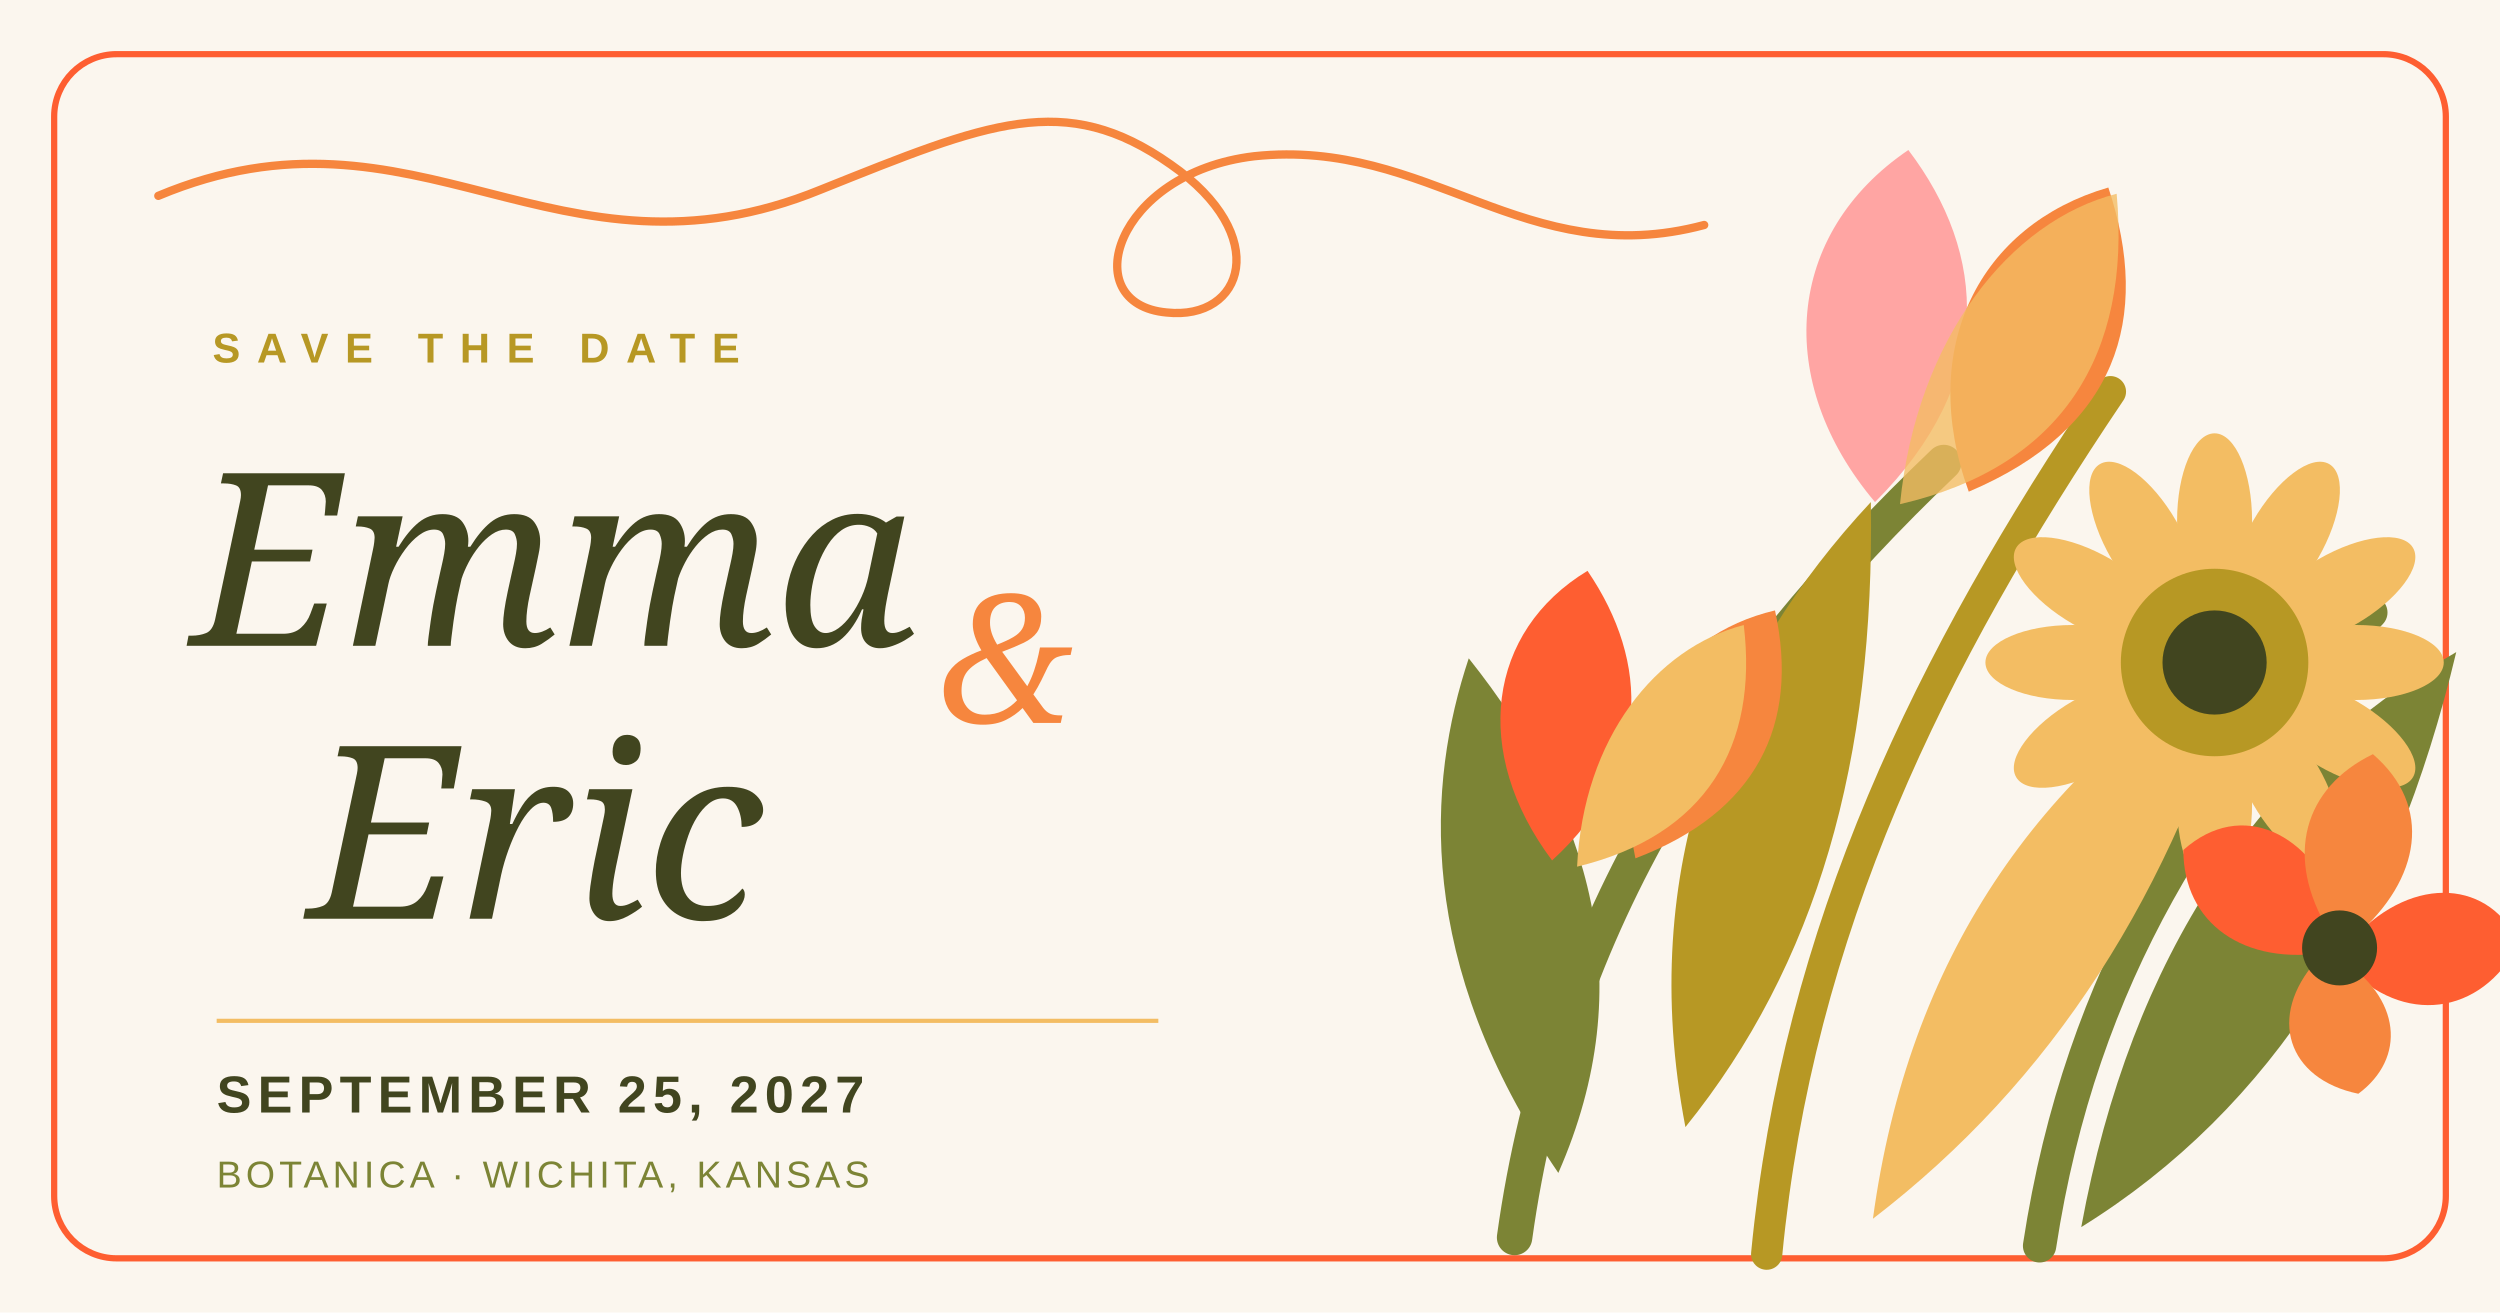
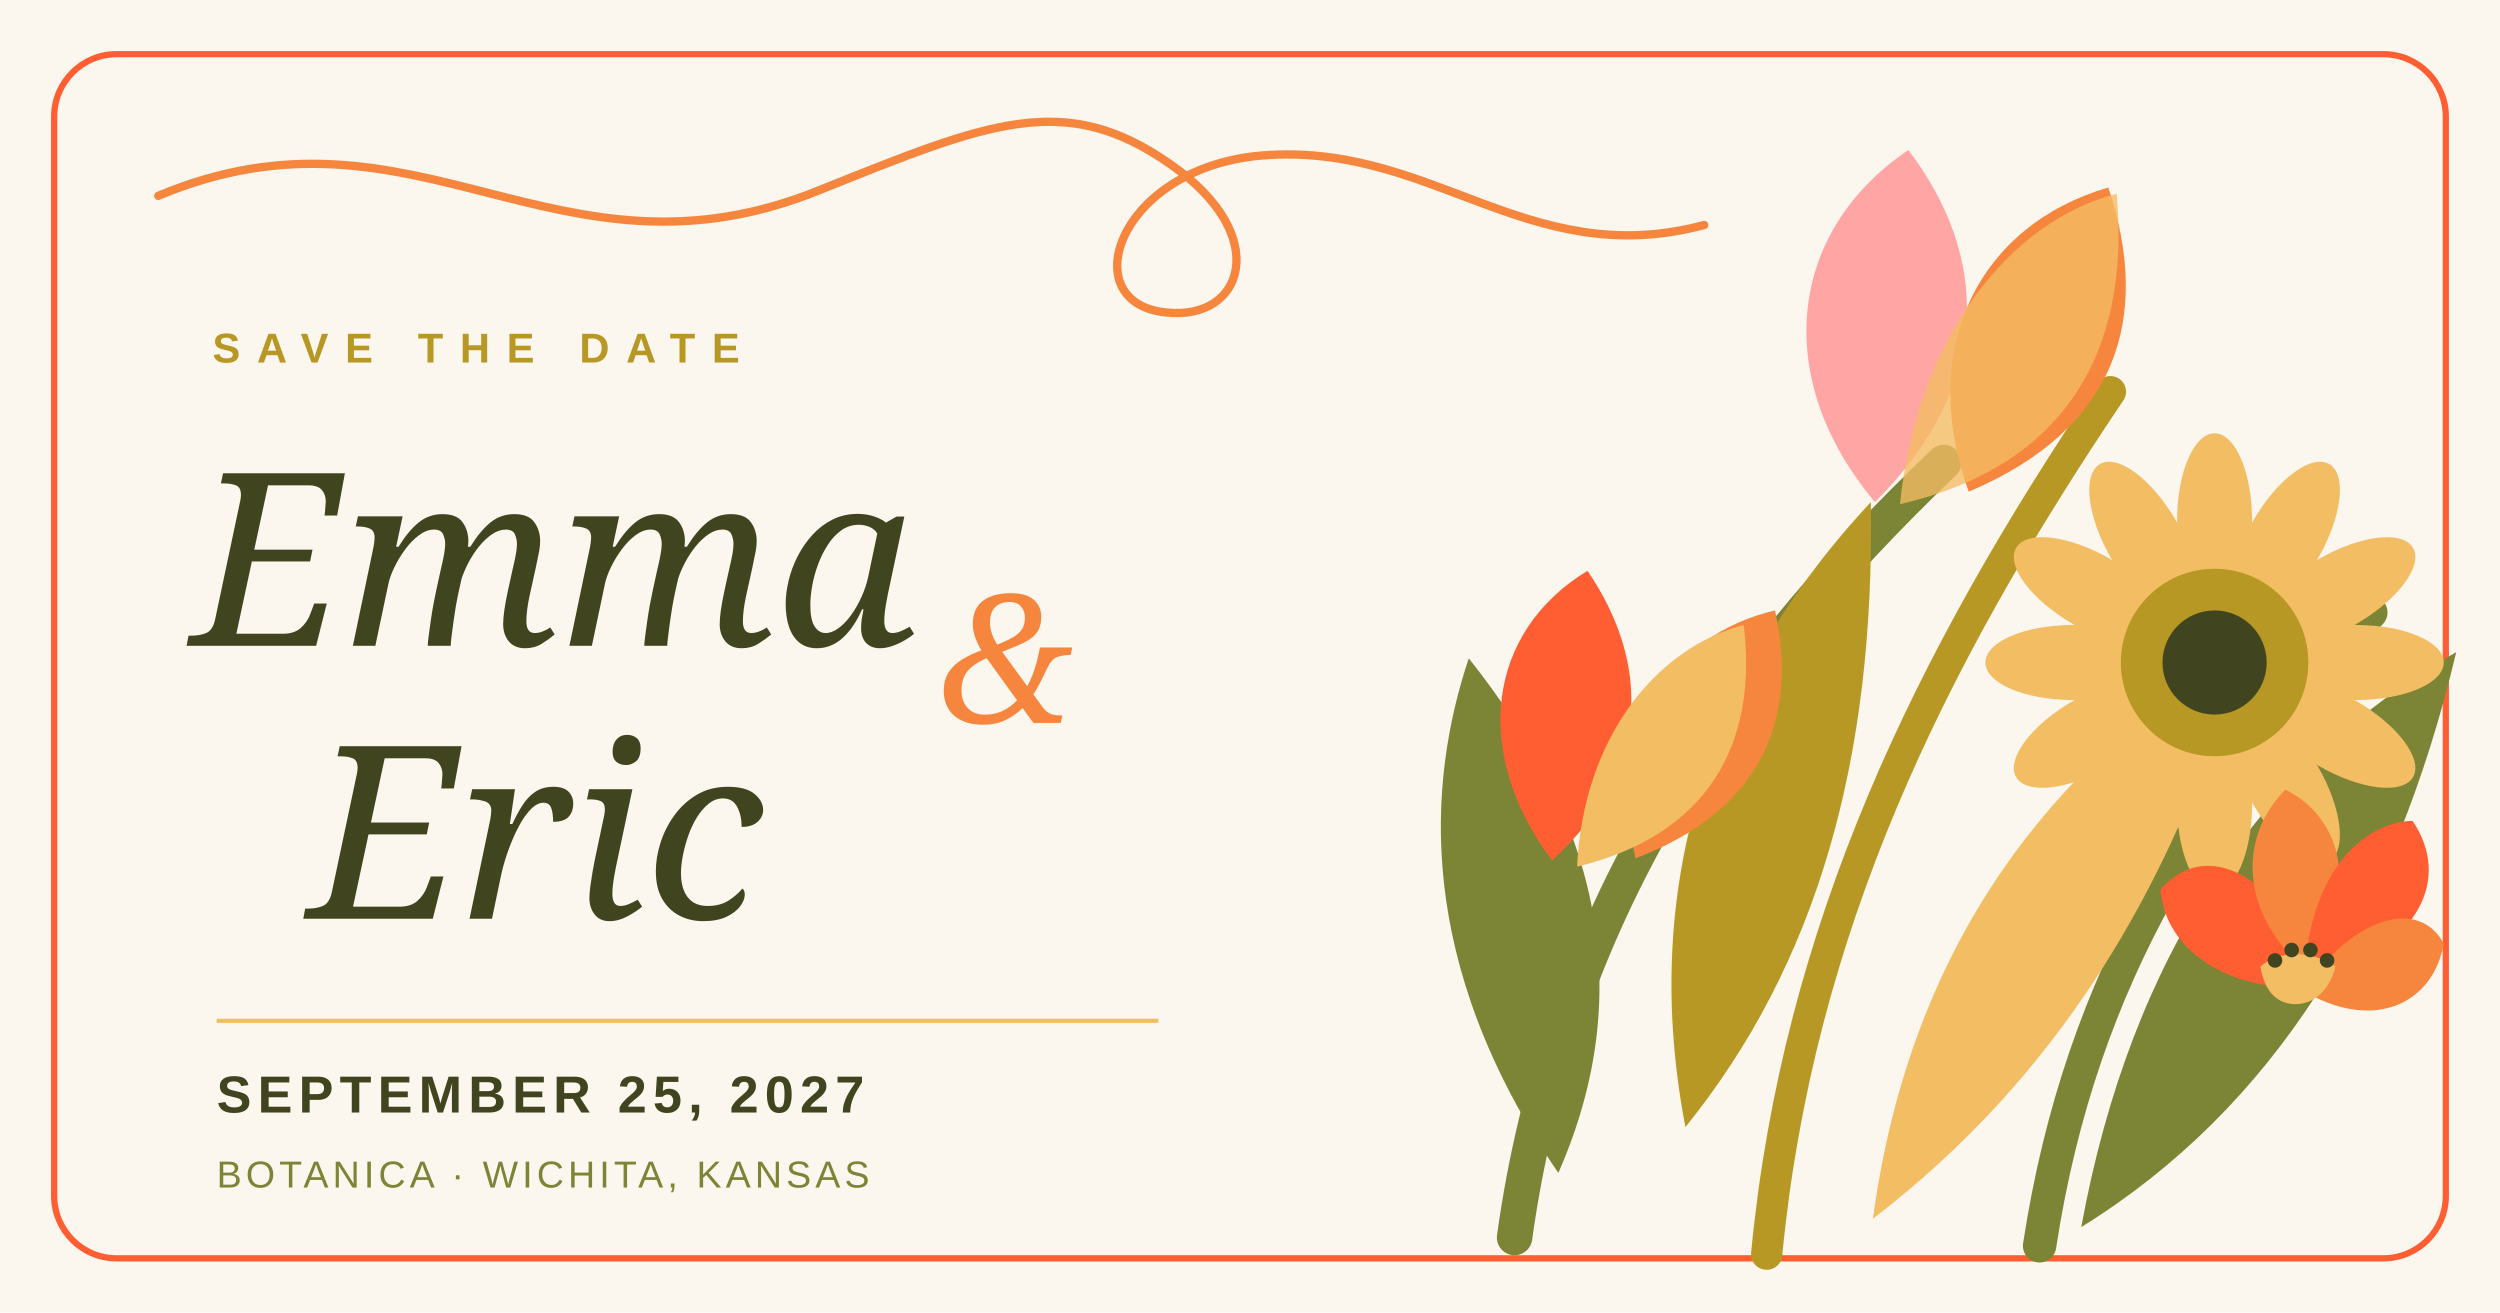
<svg xmlns="http://www.w3.org/2000/svg" viewBox="0 0 1200 630">
  <rect width="1200" height="630" fill="#fbf6ee" />
  <rect x="26" y="26" width="1148" height="578" rx="30" fill="none" stroke="#fe5e31" stroke-width="3" />
  <path d="M76 94c124-52 191 49 318-3 80-32 117-48 168-12 49 34 35 75-2 71-44-4-25-67 42-75 84-9 130 56 216 33" fill="none" stroke="#f6863e" stroke-width="4" stroke-linecap="round" />
  <text x="102" y="174" fill="#b79824" font-family="Arial, sans-serif" font-size="20" font-weight="700" letter-spacing="8">SAVE THE DATE</text>
  <text x="92" y="310" fill="#41451f" font-family="Georgia, serif" font-size="116" font-style="italic">Emma</text>
  <text x="450" y="347" fill="#f6863e" font-family="Georgia, serif" font-size="86" font-style="italic">&amp;</text>
  <text x="148" y="441" fill="#41451f" font-family="Georgia, serif" font-size="116" font-style="italic">Eric</text>
  <line x1="104" y1="490" x2="556" y2="490" stroke="#f3bd63" stroke-width="2" />
  <text x="104" y="534" fill="#41451f" font-family="Arial, sans-serif" font-size="25" font-weight="700" letter-spacing="3">SEPTEMBER 25, 2027</text>
  <text x="104" y="570" fill="#7c8435" font-family="Arial, sans-serif" font-size="18" letter-spacing="2">BOTANICA · WICHITA, KANSAS</text>
  <g transform="translate(655 48)">
    <path d="M72 546C93 394 170 277 278 174" fill="none" stroke="#7c8435" stroke-width="17" stroke-linecap="round" />
    <path d="M193 554C208 398 271 269 358 140" fill="none" stroke="#b79824" stroke-width="15" stroke-linecap="round" />
    <path d="M324 550C344 419 403 330 483 246" fill="none" stroke="#7c8435" stroke-width="16" stroke-linecap="round" />
    <path d="M93 515C24 414 30 328 50 268c59 74 83 156 43 247Z" fill="#7c8435" />
    <path d="M154 493c-24-125 19-225 89-300 2 124-26 222-89 300Z" fill="#b79824" />
    <path d="M244 537c17-125 79-214 178-275-34 119-92 209-178 275Z" fill="#f3bd63" />
    <path d="M344 541c24-131 86-222 180-276-30 126-88 219-180 276Z" fill="#7c8435" />
    <g>
      <path d="M245 193c-49-58-43-129 16-169 38 50 42 111-16 169Z" fill="#ffa5a3" />
      <path d="M290 188c-25-69 5-128 67-146 21 63 4 116-67 146Z" fill="#f6863e" />
      <path d="M257 194c8-80 53-136 104-149 7 77-26 131-104 149Z" fill="#f3bd63" fill-opacity=".78" />
    </g>
    <g>
      <path d="M90 365c-39-52-31-110 17-139 30 44 31 95-17 139Z" fill="#fe5e31" />
      <path d="M130 364c-13-61 16-107 67-119 12 55-9 97-67 119Z" fill="#f6863e" />
      <path d="M102 368c3-62 38-105 80-116 7 58-18 101-80 116Z" fill="#f3bd63" />
    </g>
    <g fill="#f3bd63">
      <ellipse cx="408" cy="202" rx="18" ry="42" />
      <ellipse cx="408" cy="202" rx="18" ry="42" transform="rotate(30 408 270)" />
      <ellipse cx="408" cy="202" rx="18" ry="42" transform="rotate(60 408 270)" />
      <ellipse cx="408" cy="202" rx="18" ry="42" transform="rotate(90 408 270)" />
      <ellipse cx="408" cy="202" rx="18" ry="42" transform="rotate(120 408 270)" />
      <ellipse cx="408" cy="202" rx="18" ry="42" transform="rotate(150 408 270)" />
      <ellipse cx="408" cy="202" rx="18" ry="42" transform="rotate(180 408 270)" />
      <ellipse cx="408" cy="202" rx="18" ry="42" transform="rotate(210 408 270)" />
      <ellipse cx="408" cy="202" rx="18" ry="42" transform="rotate(240 408 270)" />
      <ellipse cx="408" cy="202" rx="18" ry="42" transform="rotate(270 408 270)" />
      <ellipse cx="408" cy="202" rx="18" ry="42" transform="rotate(300 408 270)" />
      <ellipse cx="408" cy="202" rx="18" ry="42" transform="rotate(330 408 270)" />
      <circle cx="408" cy="270" r="45" fill="#b79824" />
      <circle cx="408" cy="270" r="25" fill="#41451f" />
    </g>
-     <g>
-       <path d="M463 409c-41 7-70-14-70-49 28-25 62-8 75 30Z" fill="#fe5e31" />
-       <path d="M463 399c-22-36-12-69 21-85 29 25 23 60-8 87Z" fill="#f6863e" />
-       <path d="M475 402c29-31 66-27 79 3-18 35-56 39-82 11Z" fill="#fe5e31" />
-       <path d="M468 412c30 19 32 48 9 65-34-7-44-37-20-64Z" fill="#f6863e" />
-       <circle cx="468" cy="407" r="18" fill="#41451f" />
+     <g transform="translate(-28)">
+       <path d="M473 426c-36-1-61-21-63-47 19-22 48-11 66 23Z" fill="#fe5e31" />
+       <path d="M473 411c-25-26-24-59-3-80 28 14 35 49 13 81Z" fill="#f6863e" />
+       <path d="M480 411c4-38 25-64 51-65 19 28 3 60-45 76Z" fill="#fe5e31" />
+       <path d="M483 421c23-30 52-37 63-16-5 28-32 42-65 24Z" fill="#f6863e" />
+       <path d="M458 416c9-8 25-8 36 0-3 12-11 18-19 18-9 0-15-6-17-18Z" fill="#f3bd63" />
+       <circle cx="465" cy="413" r="3.5" fill="#41451f" />
+       <circle cx="473" cy="408" r="3.5" fill="#41451f" />
+       <circle cx="482" cy="408" r="3.5" fill="#41451f" />
+       <circle cx="490" cy="413" r="3.5" fill="#41451f" />
    </g>
  </g>
</svg>
